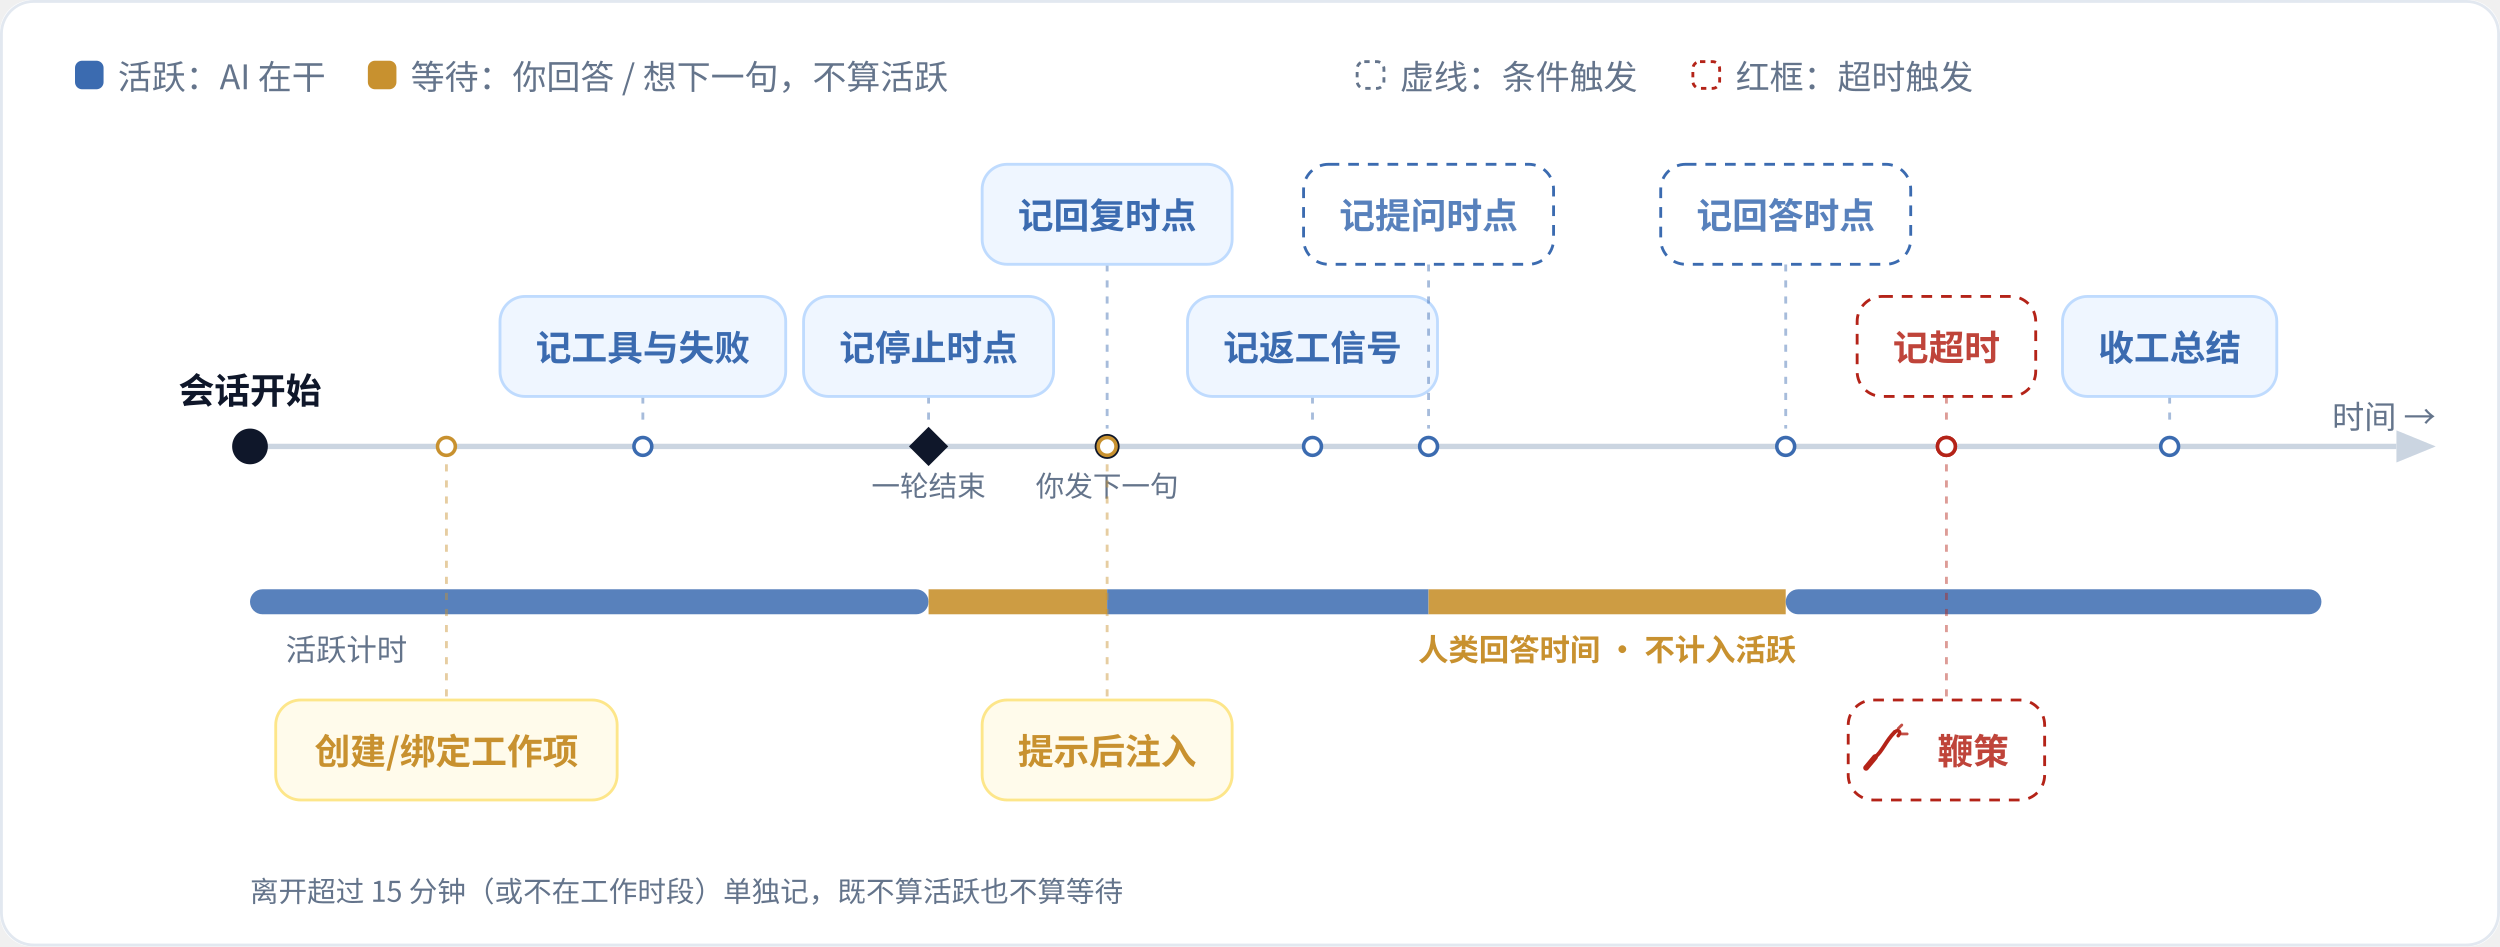
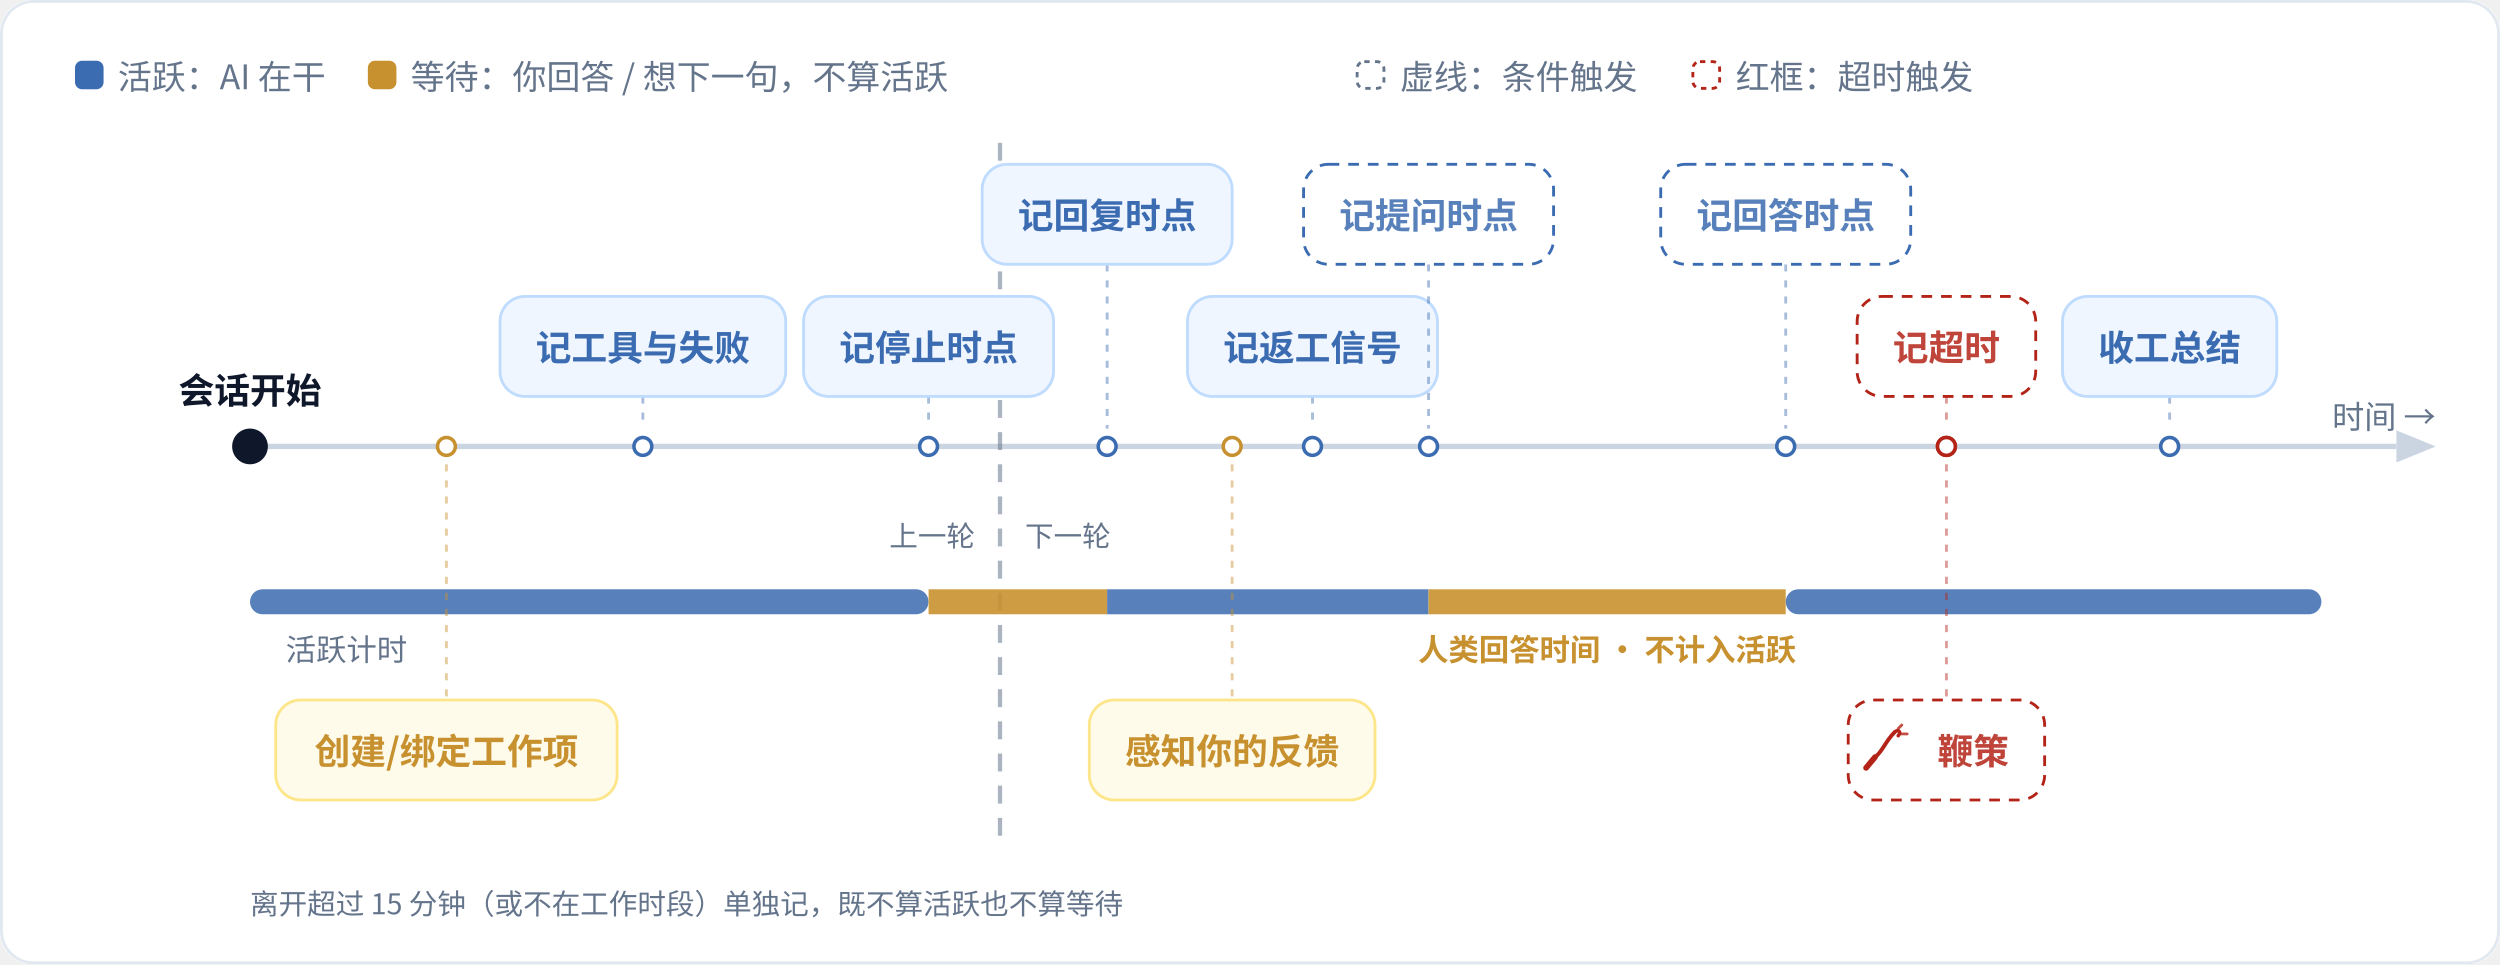
- <svg xmlns="http://www.w3.org/2000/svg" width="1400" height="530" viewBox="0 0 1400 530" role="img" aria-labelledby="t1 t2">
-   <rect width="1400" height="530" rx="18" fill="#ffffff" />
-   <rect x="0.8" y="0.8" width="1398.4" height="528.4" rx="18" fill="none" stroke="#e2e8f0" stroke-width="1.6" />
+ <svg xmlns="http://www.w3.org/2000/svg" width="1400" height="540" viewBox="0 0 1400 540" role="img" aria-labelledby="t1 t2">
+   <rect width="1400" height="540" rx="18" fill="#ffffff" />
+   <rect x="0.8" y="0.8" width="1398.4" height="538.4" rx="18" fill="none" stroke="#e2e8f0" stroke-width="1.6" />
  <rect x="42" y="34" width="16" height="16" rx="4" fill="#3b6bb0" />
  <text x="66" y="50" font-family="'PingFang SC','Noto Sans CJK SC','Microsoft YaHei',sans-serif" font-size="19" fill="#64748b">活跃：AI 在干</text>
  <rect x="206" y="34" width="16" height="16" rx="4" fill="#c8912f" />
  <text x="230" y="50" font-family="'PingFang SC','Noto Sans CJK SC','Microsoft YaHei',sans-serif" font-size="19" fill="#64748b">等待：你回答 / 想下一句，不算活跃</text>
  <rect x="760" y="34.5" width="15" height="15" rx="4" fill="none" stroke="#64748b" stroke-width="1.6" stroke-dasharray="3 3" />
  <text x="784" y="50" font-family="'PingFang SC','Noto Sans CJK SC','Microsoft YaHei',sans-serif" font-size="19" fill="#64748b">虚线：条件触发</text>
  <rect x="948" y="34.5" width="15" height="15" rx="4" fill="none" stroke="#b42318" stroke-width="1.6" stroke-dasharray="3 3" />
  <text x="972" y="50" font-family="'PingFang SC','Noto Sans CJK SC','Microsoft YaHei',sans-serif" font-size="19" fill="#64748b">红框：超时触发</text>
  <line x1="140" y1="250" x2="1342" y2="250" stroke="#cbd5e1" stroke-width="3" />
  <path d="M 1342 241 L 1364 250 L 1342 259 Z" fill="#cbd5e1" />
  <text x="1364" y="240" text-anchor="end" font-family="'PingFang SC','Noto Sans CJK SC','Microsoft YaHei',sans-serif" font-size="18" fill="#64748b">时间 →</text>
  <circle cx="140" cy="250" r="10" fill="#0f172a" />
  <text x="140" y="226" text-anchor="middle" font-family="'PingFang SC','Noto Sans CJK SC','Microsoft YaHei',sans-serif" font-size="20" font-weight="600" fill="#0f172a">会话开始</text>
-   <path d="M 520 239 L 531 250 L 520 261 L 509 250 Z" fill="#0f172a" />
-   <text x="520" y="278" text-anchor="middle" font-family="'PingFang SC','Noto Sans CJK SC','Microsoft YaHei',sans-serif" font-size="16" fill="#64748b">一轮结束</text>
-   <circle cx="620" cy="250" r="6" fill="#ffffff" stroke="#0f172a" stroke-width="2" />
-   <text x="620" y="278" text-anchor="middle" font-family="'PingFang SC','Noto Sans CJK SC','Microsoft YaHei',sans-serif" font-size="16" fill="#64748b">你发下一句</text>
+   <line x1="560" y1="80" x2="560" y2="470" stroke="#64748b" stroke-width="2.4" stroke-dasharray="10 8" opacity="0.55" />
+   <text x="546" y="306" text-anchor="end" font-family="'PingFang SC','Noto Sans CJK SC','Microsoft YaHei',sans-serif" font-size="16" fill="#64748b">上一轮</text>
+   <text x="574" y="306" font-family="'PingFang SC','Noto Sans CJK SC','Microsoft YaHei',sans-serif" font-size="16" fill="#64748b">下一轮</text>
  <rect x="140" y="330" width="380" height="14" rx="7" fill="#3b6bb0" opacity="0.85" />
  <rect x="520" y="330" width="100" height="14" fill="#c8912f" opacity="0.9" />
  <rect x="620" y="330" width="180" height="14" fill="#3b6bb0" opacity="0.85" />
  <rect x="800" y="330" width="200" height="14" fill="#c8912f" opacity="0.9" />
  <rect x="1000" y="330" width="300" height="14" rx="7" fill="#3b6bb0" opacity="0.85" />
  <text x="160" y="370" font-family="'PingFang SC','Noto Sans CJK SC','Microsoft YaHei',sans-serif" font-size="17" fill="#64748b">活跃计时</text>
  <text x="900" y="370" text-anchor="middle" font-family="'PingFang SC','Noto Sans CJK SC','Microsoft YaHei',sans-serif" font-size="17" font-weight="600" fill="#c8912f">人类回答时间 · 不计入活跃</text>
  <line x1="360" y1="222" x2="360" y2="240" stroke="#3b6bb0" stroke-width="1.6" stroke-dasharray="4 5" opacity="0.45" />
  <circle cx="360" cy="250" r="5" fill="#ffffff" stroke="#3b6bb0" stroke-width="2" />
  <rect x="280.0" y="166" width="160.0" height="56" rx="14" fill="#eff6ff" stroke="#bfdbfe" stroke-width="1.6" />
  <text x="360.0" y="202" text-anchor="middle" font-family="'PingFang SC','Noto Sans CJK SC','Microsoft YaHei',sans-serif" font-size="20" font-weight="600" fill="#3b6bb0" opacity="1">记工具与失败</text>
  <line x1="520" y1="222" x2="520" y2="240" stroke="#3b6bb0" stroke-width="1.6" stroke-dasharray="4 5" opacity="0.45" />
+   <circle cx="520" cy="250" r="5" fill="#ffffff" stroke="#3b6bb0" stroke-width="2" />
  <rect x="450.0" y="166" width="140.0" height="56" rx="14" fill="#eff6ff" stroke="#bfdbfe" stroke-width="1.6" />
  <text x="520.0" y="202" text-anchor="middle" font-family="'PingFang SC','Noto Sans CJK SC','Microsoft YaHei',sans-serif" font-size="20" font-weight="600" fill="#3b6bb0" opacity="1">记停止时点</text>
  <line x1="620" y1="148" x2="620" y2="240" stroke="#3b6bb0" stroke-width="1.6" stroke-dasharray="4 5" opacity="0.45" />
+   <circle cx="620" cy="250" r="5" fill="#ffffff" stroke="#3b6bb0" stroke-width="2" />
  <rect x="550.0" y="92" width="140.0" height="56" rx="14" fill="#eff6ff" stroke="#bfdbfe" stroke-width="1.6" />
  <text x="620.0" y="128" text-anchor="middle" font-family="'PingFang SC','Noto Sans CJK SC','Microsoft YaHei',sans-serif" font-size="20" font-weight="600" fill="#3b6bb0" opacity="1">记回复时点</text>
  <line x1="735" y1="222" x2="735" y2="240" stroke="#3b6bb0" stroke-width="1.6" stroke-dasharray="4 5" opacity="0.45" />
  <circle cx="735" cy="250" r="5" fill="#ffffff" stroke="#3b6bb0" stroke-width="2" />
  <rect x="665.0" y="166" width="140.0" height="56" rx="14" fill="#eff6ff" stroke="#bfdbfe" stroke-width="1.6" />
  <text x="735.0" y="202" text-anchor="middle" font-family="'PingFang SC','Noto Sans CJK SC','Microsoft YaHei',sans-serif" font-size="20" font-weight="600" fill="#3b6bb0" opacity="1">记返工信号</text>
  <line x1="800" y1="148" x2="800" y2="240" stroke="#3b6bb0" stroke-width="1.6" stroke-dasharray="4 5" opacity="0.45" />
  <circle cx="800" cy="250" r="5" fill="#ffffff" stroke="#3b6bb0" stroke-width="2" />
  <rect x="730.0" y="92" width="140.0" height="56" rx="14" fill="#ffffff" stroke="#3b6bb0" stroke-width="1.6" stroke-dasharray="6 5" />
  <text x="800.0" y="128" text-anchor="middle" font-family="'PingFang SC','Noto Sans CJK SC','Microsoft YaHei',sans-serif" font-size="20" font-weight="600" fill="#3b6bb0" opacity="0.85">记提问时点</text>
  <line x1="1000" y1="148" x2="1000" y2="240" stroke="#3b6bb0" stroke-width="1.6" stroke-dasharray="4 5" opacity="0.45" />
  <circle cx="1000" cy="250" r="5" fill="#ffffff" stroke="#3b6bb0" stroke-width="2" />
  <rect x="930.0" y="92" width="140.0" height="56" rx="14" fill="#ffffff" stroke="#3b6bb0" stroke-width="1.6" stroke-dasharray="6 5" />
  <text x="1000.0" y="128" text-anchor="middle" font-family="'PingFang SC','Noto Sans CJK SC','Microsoft YaHei',sans-serif" font-size="20" font-weight="600" fill="#3b6bb0" opacity="0.85">记回答时点</text>
  <line x1="1090" y1="222" x2="1090" y2="240" stroke="#b42318" stroke-width="1.6" stroke-dasharray="4 5" opacity="0.45" />
  <circle cx="1090" cy="250" r="5" fill="#ffffff" stroke="#b42318" stroke-width="2" />
  <rect x="1040.0" y="166" width="100.0" height="56" rx="14" fill="#ffffff" stroke="#b42318" stroke-width="1.6" stroke-dasharray="6 5" />
  <text x="1090.0" y="202" text-anchor="middle" font-family="'PingFang SC','Noto Sans CJK SC','Microsoft YaHei',sans-serif" font-size="20" font-weight="600" fill="#b42318" opacity="0.85">记超时</text>
  <line x1="1215" y1="222" x2="1215" y2="240" stroke="#3b6bb0" stroke-width="1.6" stroke-dasharray="4 5" opacity="0.45" />
  <circle cx="1215" cy="250" r="5" fill="#ffffff" stroke="#3b6bb0" stroke-width="2" />
  <rect x="1155.0" y="166" width="120.0" height="56" rx="14" fill="#eff6ff" stroke="#bfdbfe" stroke-width="1.6" />
  <text x="1215.0" y="202" text-anchor="middle" font-family="'PingFang SC','Noto Sans CJK SC','Microsoft YaHei',sans-serif" font-size="20" font-weight="600" fill="#3b6bb0" opacity="1">收工总结</text>
  <line x1="250" y1="260" x2="250" y2="392" stroke="#c8912f" stroke-width="1.6" stroke-dasharray="4 5" opacity="0.45" />
  <circle cx="250" cy="250" r="5" fill="#ffffff" stroke="#c8912f" stroke-width="2" />
  <rect x="154.4" y="392" width="191.2" height="56" rx="14" fill="#fffbeb" stroke="#fde68a" stroke-width="1.6" />
  <text x="250.0" y="428" text-anchor="middle" font-family="'PingFang SC','Noto Sans CJK SC','Microsoft YaHei',sans-serif" font-size="20" font-weight="600" fill="#c8912f" opacity="1">创建/绑定工作项</text>
-   <line x1="620" y1="260" x2="620" y2="392" stroke="#c8912f" stroke-width="1.6" stroke-dasharray="4 5" opacity="0.45" />
-   <circle cx="620" cy="250" r="5" fill="#ffffff" stroke="#c8912f" stroke-width="2" />
-   <rect x="550.0" y="392" width="140.0" height="56" rx="14" fill="#fffbeb" stroke="#fde68a" stroke-width="1.6" />
-   <text x="620.0" y="428" text-anchor="middle" font-family="'PingFang SC','Noto Sans CJK SC','Microsoft YaHei',sans-serif" font-size="20" font-weight="600" fill="#c8912f" opacity="1">提示后注入</text>
+   <line x1="690" y1="260" x2="690" y2="392" stroke="#c8912f" stroke-width="1.6" stroke-dasharray="4 5" opacity="0.45" />
+   <circle cx="690" cy="250" r="5" fill="#ffffff" stroke="#c8912f" stroke-width="2" />
+   <rect x="610.0" y="392" width="160.0" height="56" rx="14" fill="#fffbeb" stroke="#fde68a" stroke-width="1.6" />
+   <text x="690.0" y="428" text-anchor="middle" font-family="'PingFang SC','Noto Sans CJK SC','Microsoft YaHei',sans-serif" font-size="20" font-weight="600" fill="#c8912f" opacity="1">感知你的反馈</text>
  <line x1="1090" y1="260" x2="1090" y2="392" stroke="#b42318" stroke-width="1.6" stroke-dasharray="4 5" opacity="0.45" />
  <circle cx="1090" cy="250" r="5" fill="#ffffff" stroke="#b42318" stroke-width="2" />
  <rect x="1035.0" y="392" width="110.0" height="56" rx="14" fill="#ffffff" stroke="#b42318" stroke-width="1.6" stroke-dasharray="6 5" />
  <text x="1105.0" y="428" text-anchor="middle" font-family="'PingFang SC','Noto Sans CJK SC','Microsoft YaHei',sans-serif" font-size="20" font-weight="600" fill="#b42318" opacity="0.85">鞭策</text>
  <g stroke="#b42318" fill="none" stroke-linecap="round">
    <path d="M 1045.0 430.0 L 1050.0 424.0" stroke-width="3.2" />
    <path d="M 1050.0 424.0 C 1054.0 421.0, 1056.0 415.0, 1061.0 410.0" stroke-width="2.2" />
    <path d="M 1061.0 410.0 C 1063.0 408.0, 1065.0 410.0, 1063.0 412.0" stroke-width="2" />
    <path d="M 1063.0 408.0 l 2 -2 M 1065.0 411.0 l 3 0" stroke-width="1.6" opacity="0.8" />
  </g>
-   <text x="140" y="505" font-family="'PingFang SC','Noto Sans CJK SC','Microsoft YaHei',sans-serif" font-size="16" fill="#64748b">离开超过 15 分钟（或不在工作时段）单独记，既不算活跃也不算等待</text>
+   <text x="140" y="512" font-family="'PingFang SC','Noto Sans CJK SC','Microsoft YaHei',sans-serif" font-size="16" fill="#64748b">离开超过 15 分钟（或不在工作时段）单独记，既不算活跃也不算等待</text>
</svg>
